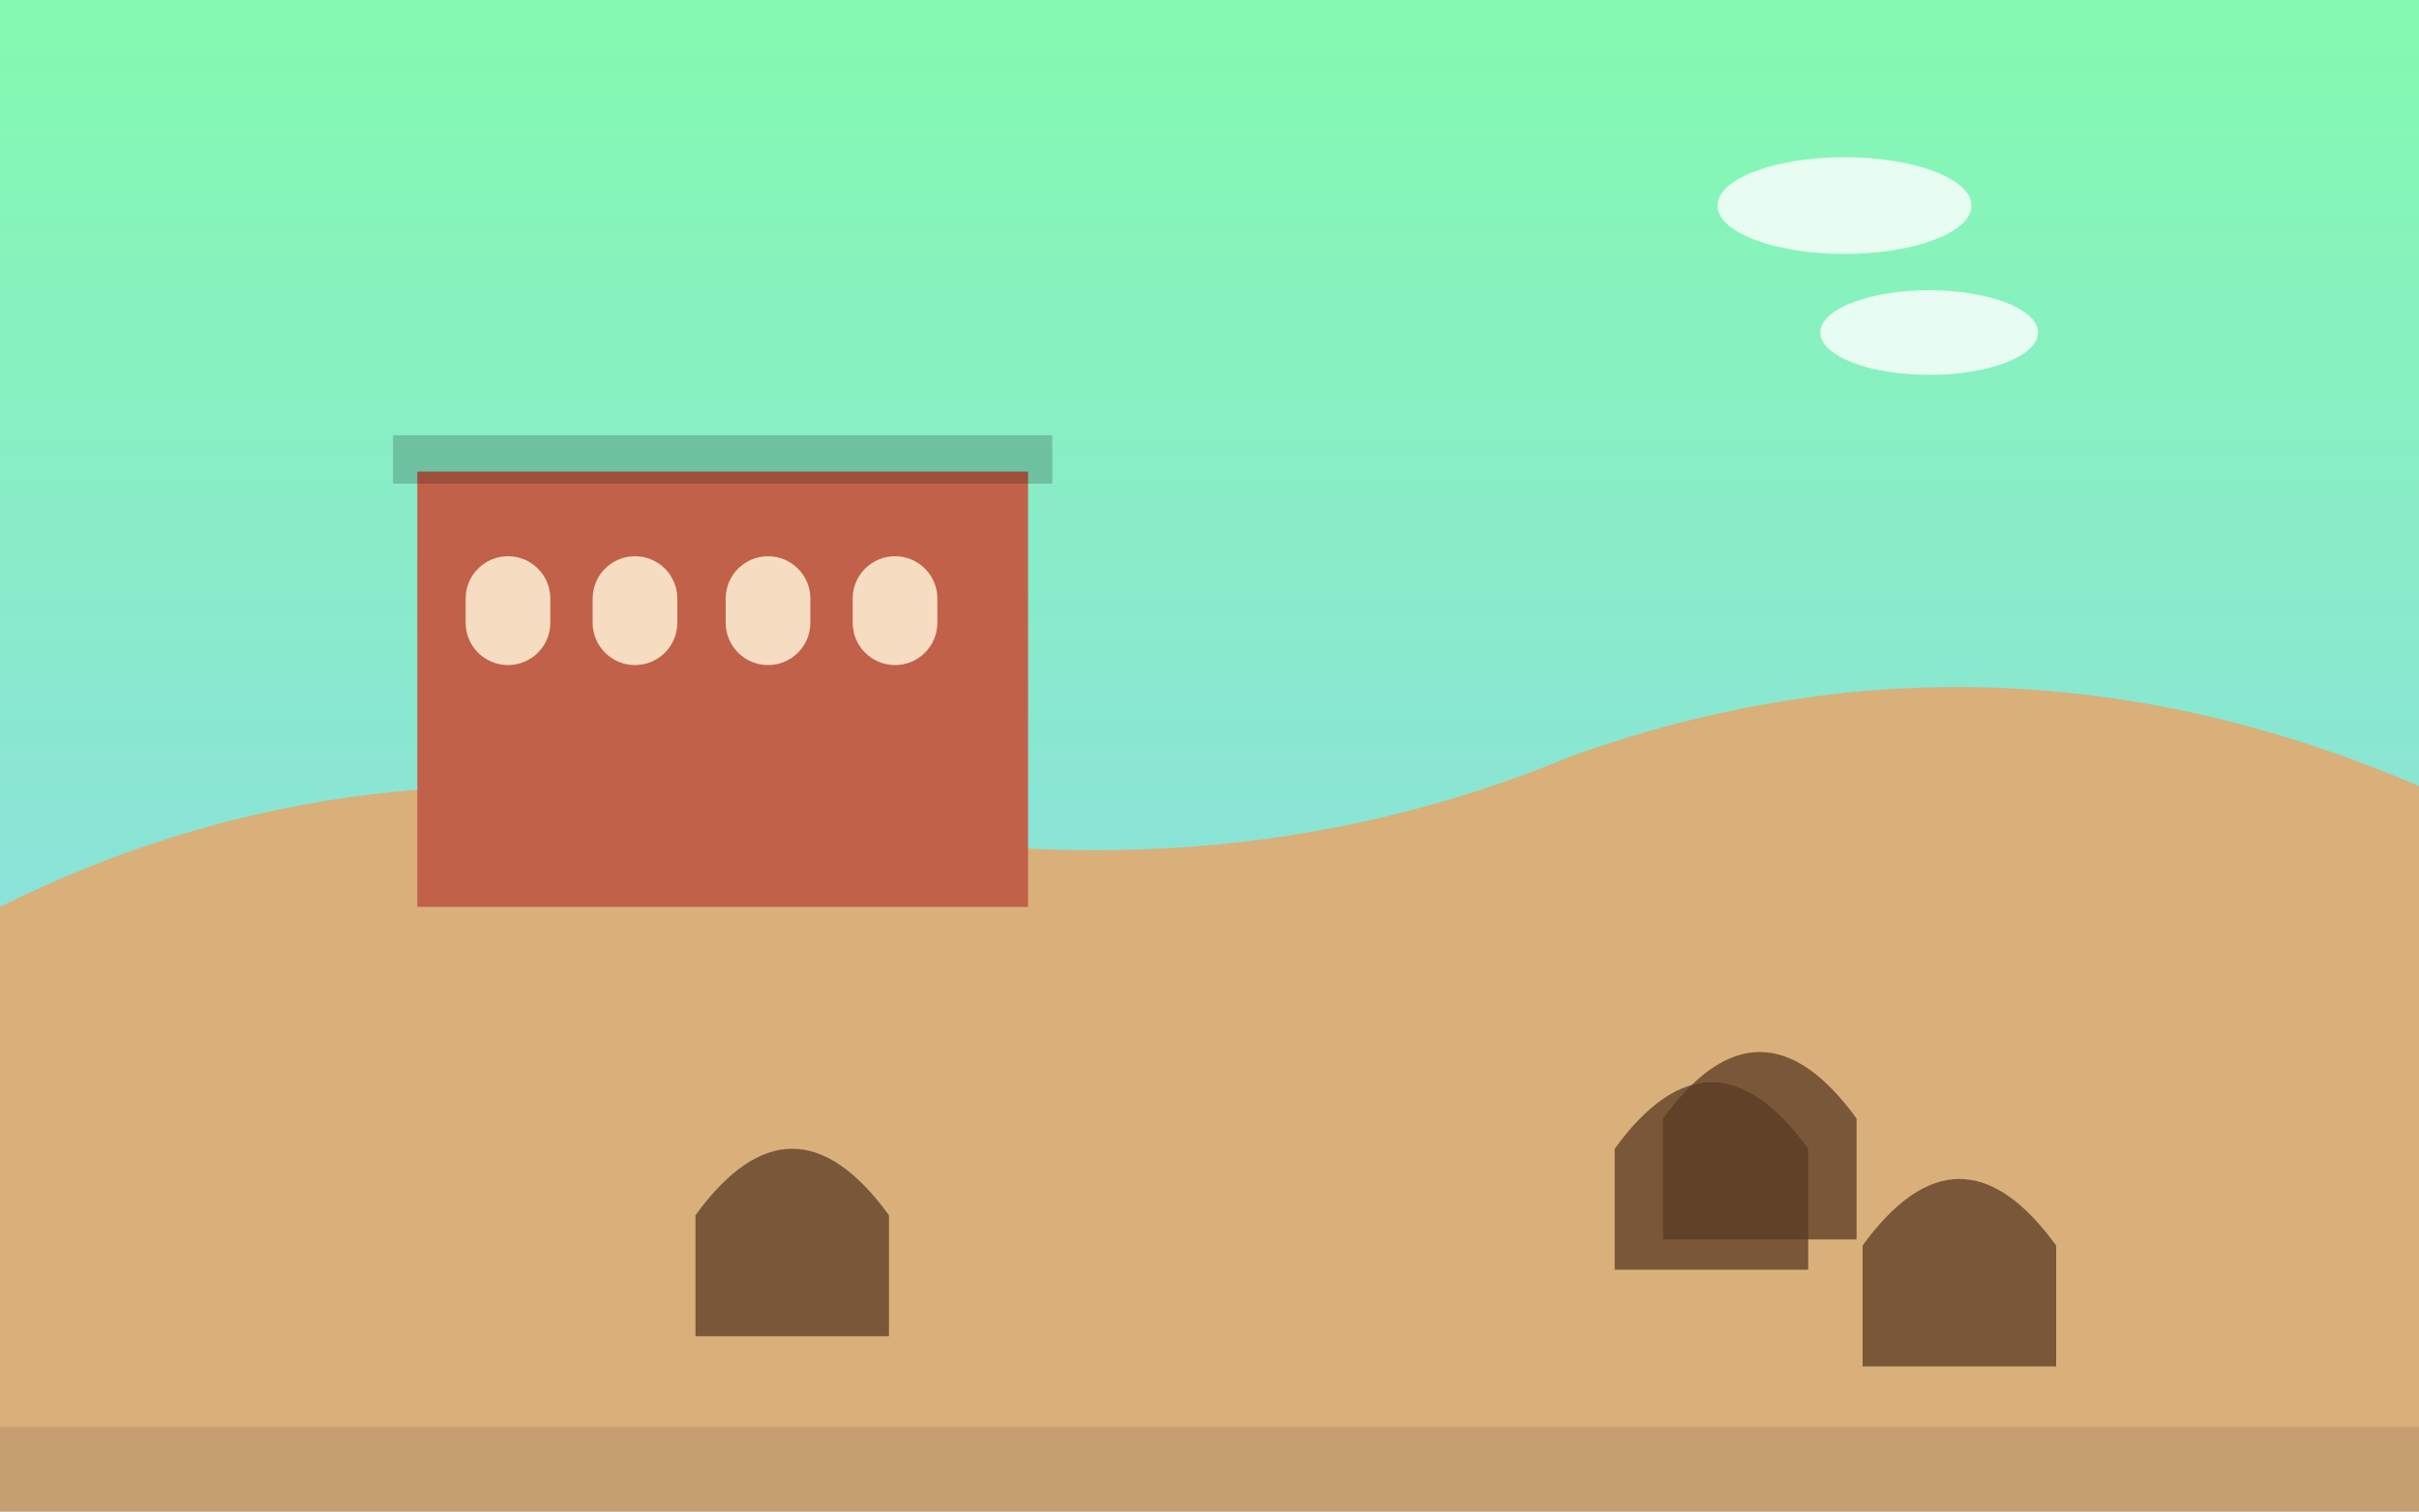
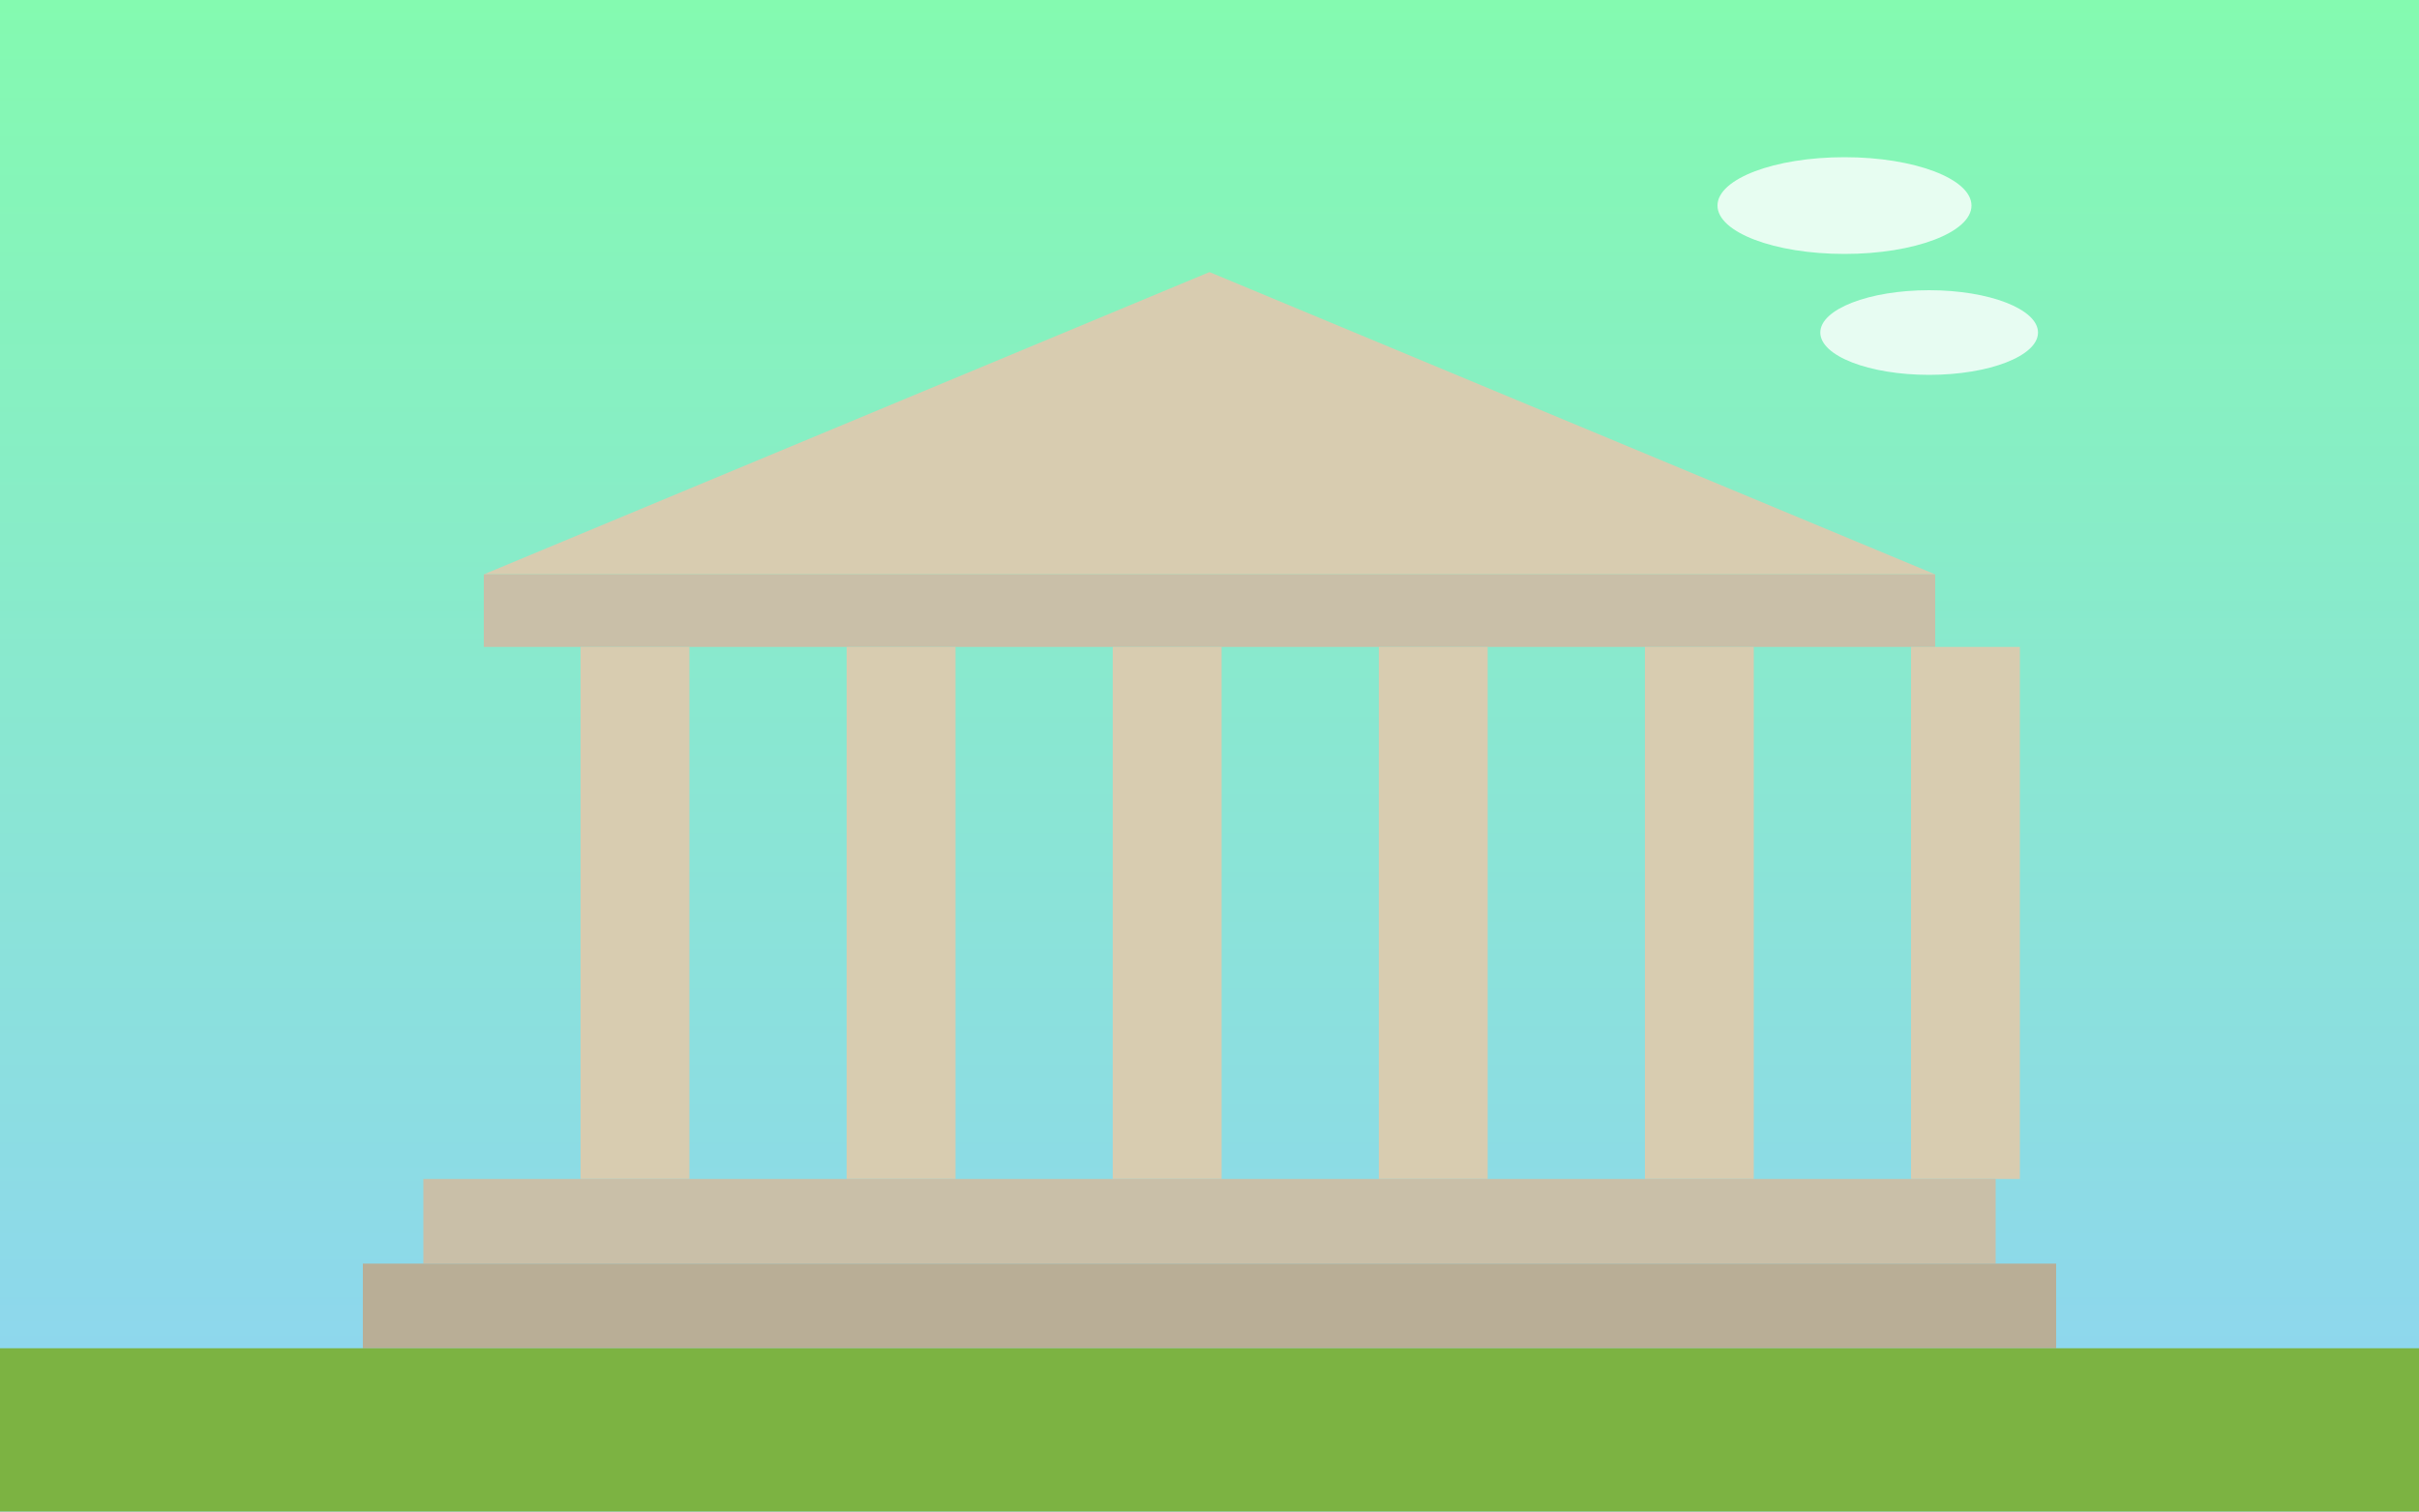
<svg xmlns="http://www.w3.org/2000/svg" viewBox="0 0 400 250" preserveAspectRatio="xMidYMid slice">
  <defs>
    <linearGradient id="gn2" x1="0" y1="0" x2="0" y2="1">
      <stop offset="0" stop-color="#84FAB0" />
      <stop offset="1" stop-color="#8FD3F4" />
    </linearGradient>
  </defs>
  <rect width="400" height="250" fill="url(#gn2)" />
  <ellipse cx="305" cy="34" rx="21" ry="8" fill="#fff" opacity=".8" />
  <ellipse cx="319" cy="55" rx="18" ry="7" fill="#fff" opacity=".8" />
-   <path d="M0 250 L0 150 Q60 120 130 135 Q200 150 260 125 Q330 100 400 130 L400 250Z" fill="#D9B07A" />
-   <path d="M275 205 L275 185 Q291 163 307 185 L307 205Z" fill="#5A3A22" opacity=".75" />
-   <path d="M267 210 L267 190 Q283 168 299 190 L299 210Z" fill="#5A3A22" opacity=".75" />
-   <path d="M115 221 L115 201 Q131 179 147 201 L147 221Z" fill="#5A3A22" opacity=".75" />
-   <path d="M308 226 L308 206 Q324 184 340 206 L340 226Z" fill="#5A3A22" opacity=".75" />
-   <rect x="69" y="78" width="101" height="72" fill="#C2614A" />
-   <rect x="65" y="72" width="109" height="8" fill="#00000030" />
-   <rect x="77" y="92" width="14" height="18" rx="7" fill="#FFF3D6" opacity=".85" />
-   <rect x="98" y="92" width="14" height="18" rx="7" fill="#FFF3D6" opacity=".85" />
-   <rect x="120" y="92" width="14" height="18" rx="7" fill="#FFF3D6" opacity=".85" />
-   <rect x="141" y="92" width="14" height="18" rx="7" fill="#FFF3D6" opacity=".85" />
-   <rect x="0" y="236" width="400" height="14" fill="#00000018" />
+   <path d="M80 95 L200 45 L320 95Z" fill="#D8CCB0" />
+   <rect x="80" y="95" width="240" height="12" fill="#C9BFA8" />
+   <rect x="96" y="107" width="18" height="88" fill="#D8CCB0" />
+   <rect x="140" y="107" width="18" height="88" fill="#D8CCB0" />
+   <rect x="184" y="107" width="18" height="88" fill="#D8CCB0" />
+   <rect x="228" y="107" width="18" height="88" fill="#D8CCB0" />
+   <rect x="272" y="107" width="18" height="88" fill="#D8CCB0" />
+   <rect x="316" y="107" width="18" height="88" fill="#D8CCB0" />
+   <rect x="70" y="195" width="260" height="14" fill="#C9BFA8" />
+   <rect x="60" y="209" width="280" height="14" fill="#B9AE96" />
+   <rect y="223" width="400" height="27" fill="#7CB342" />
</svg>
